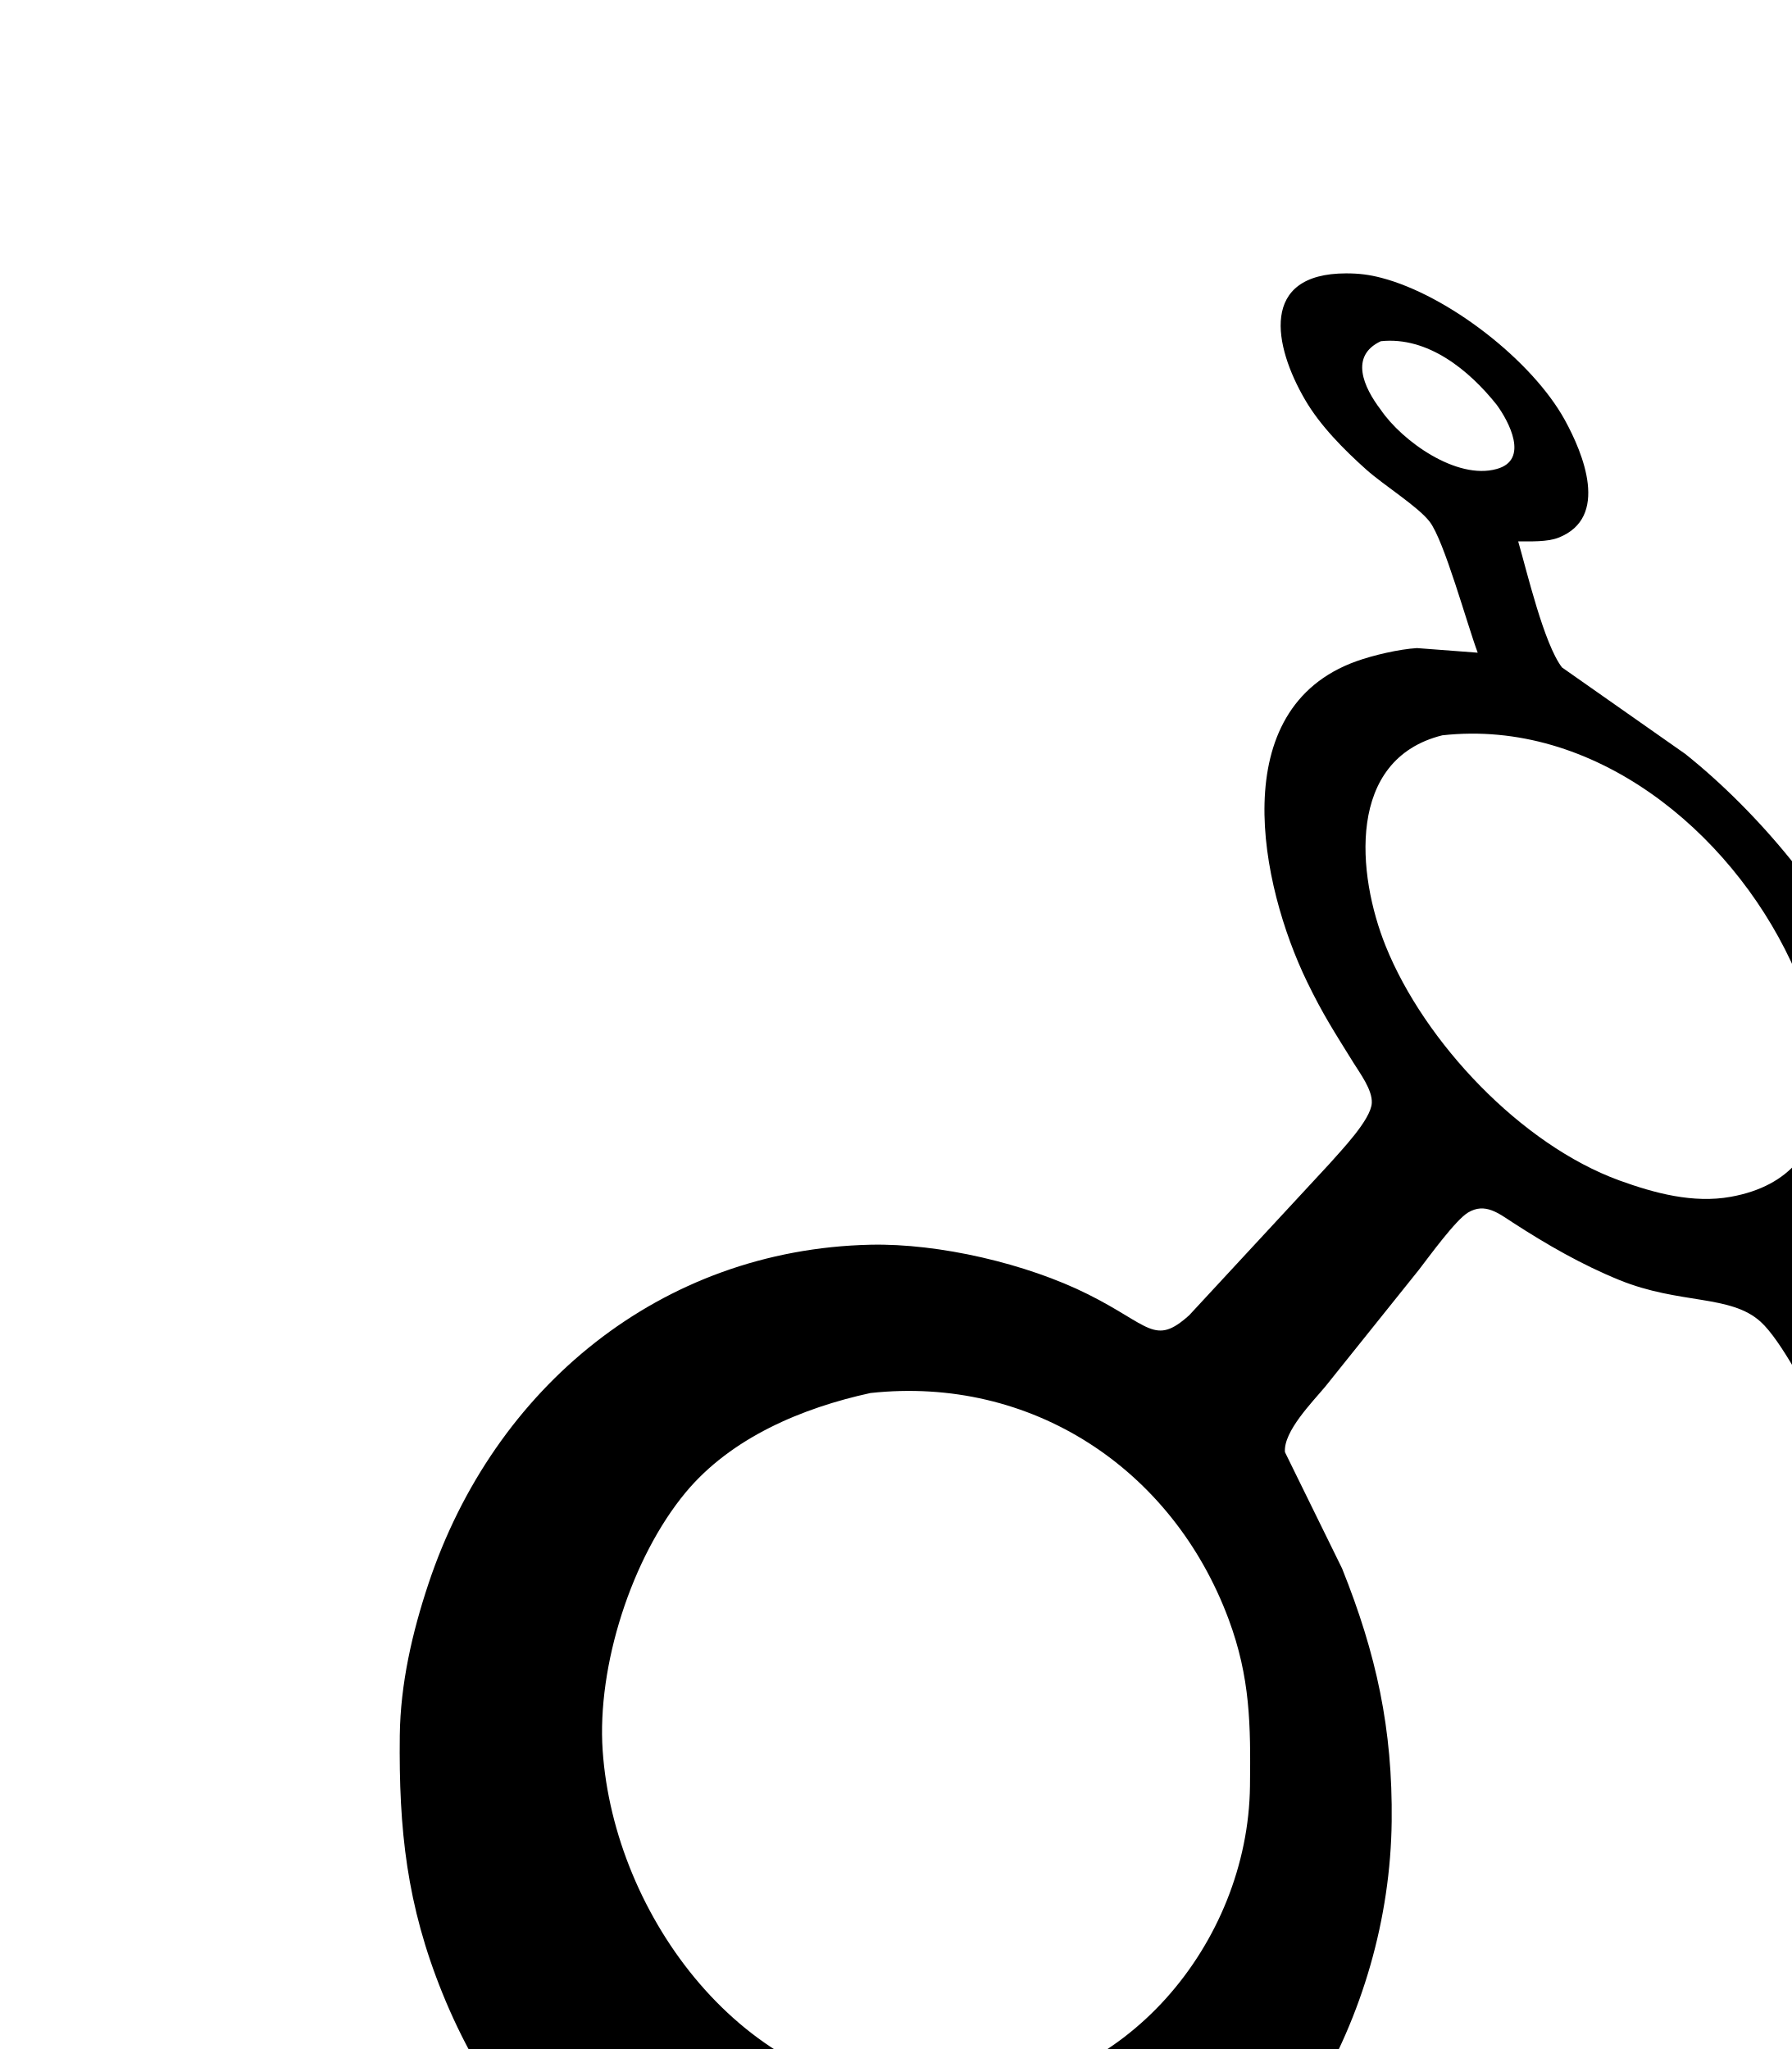
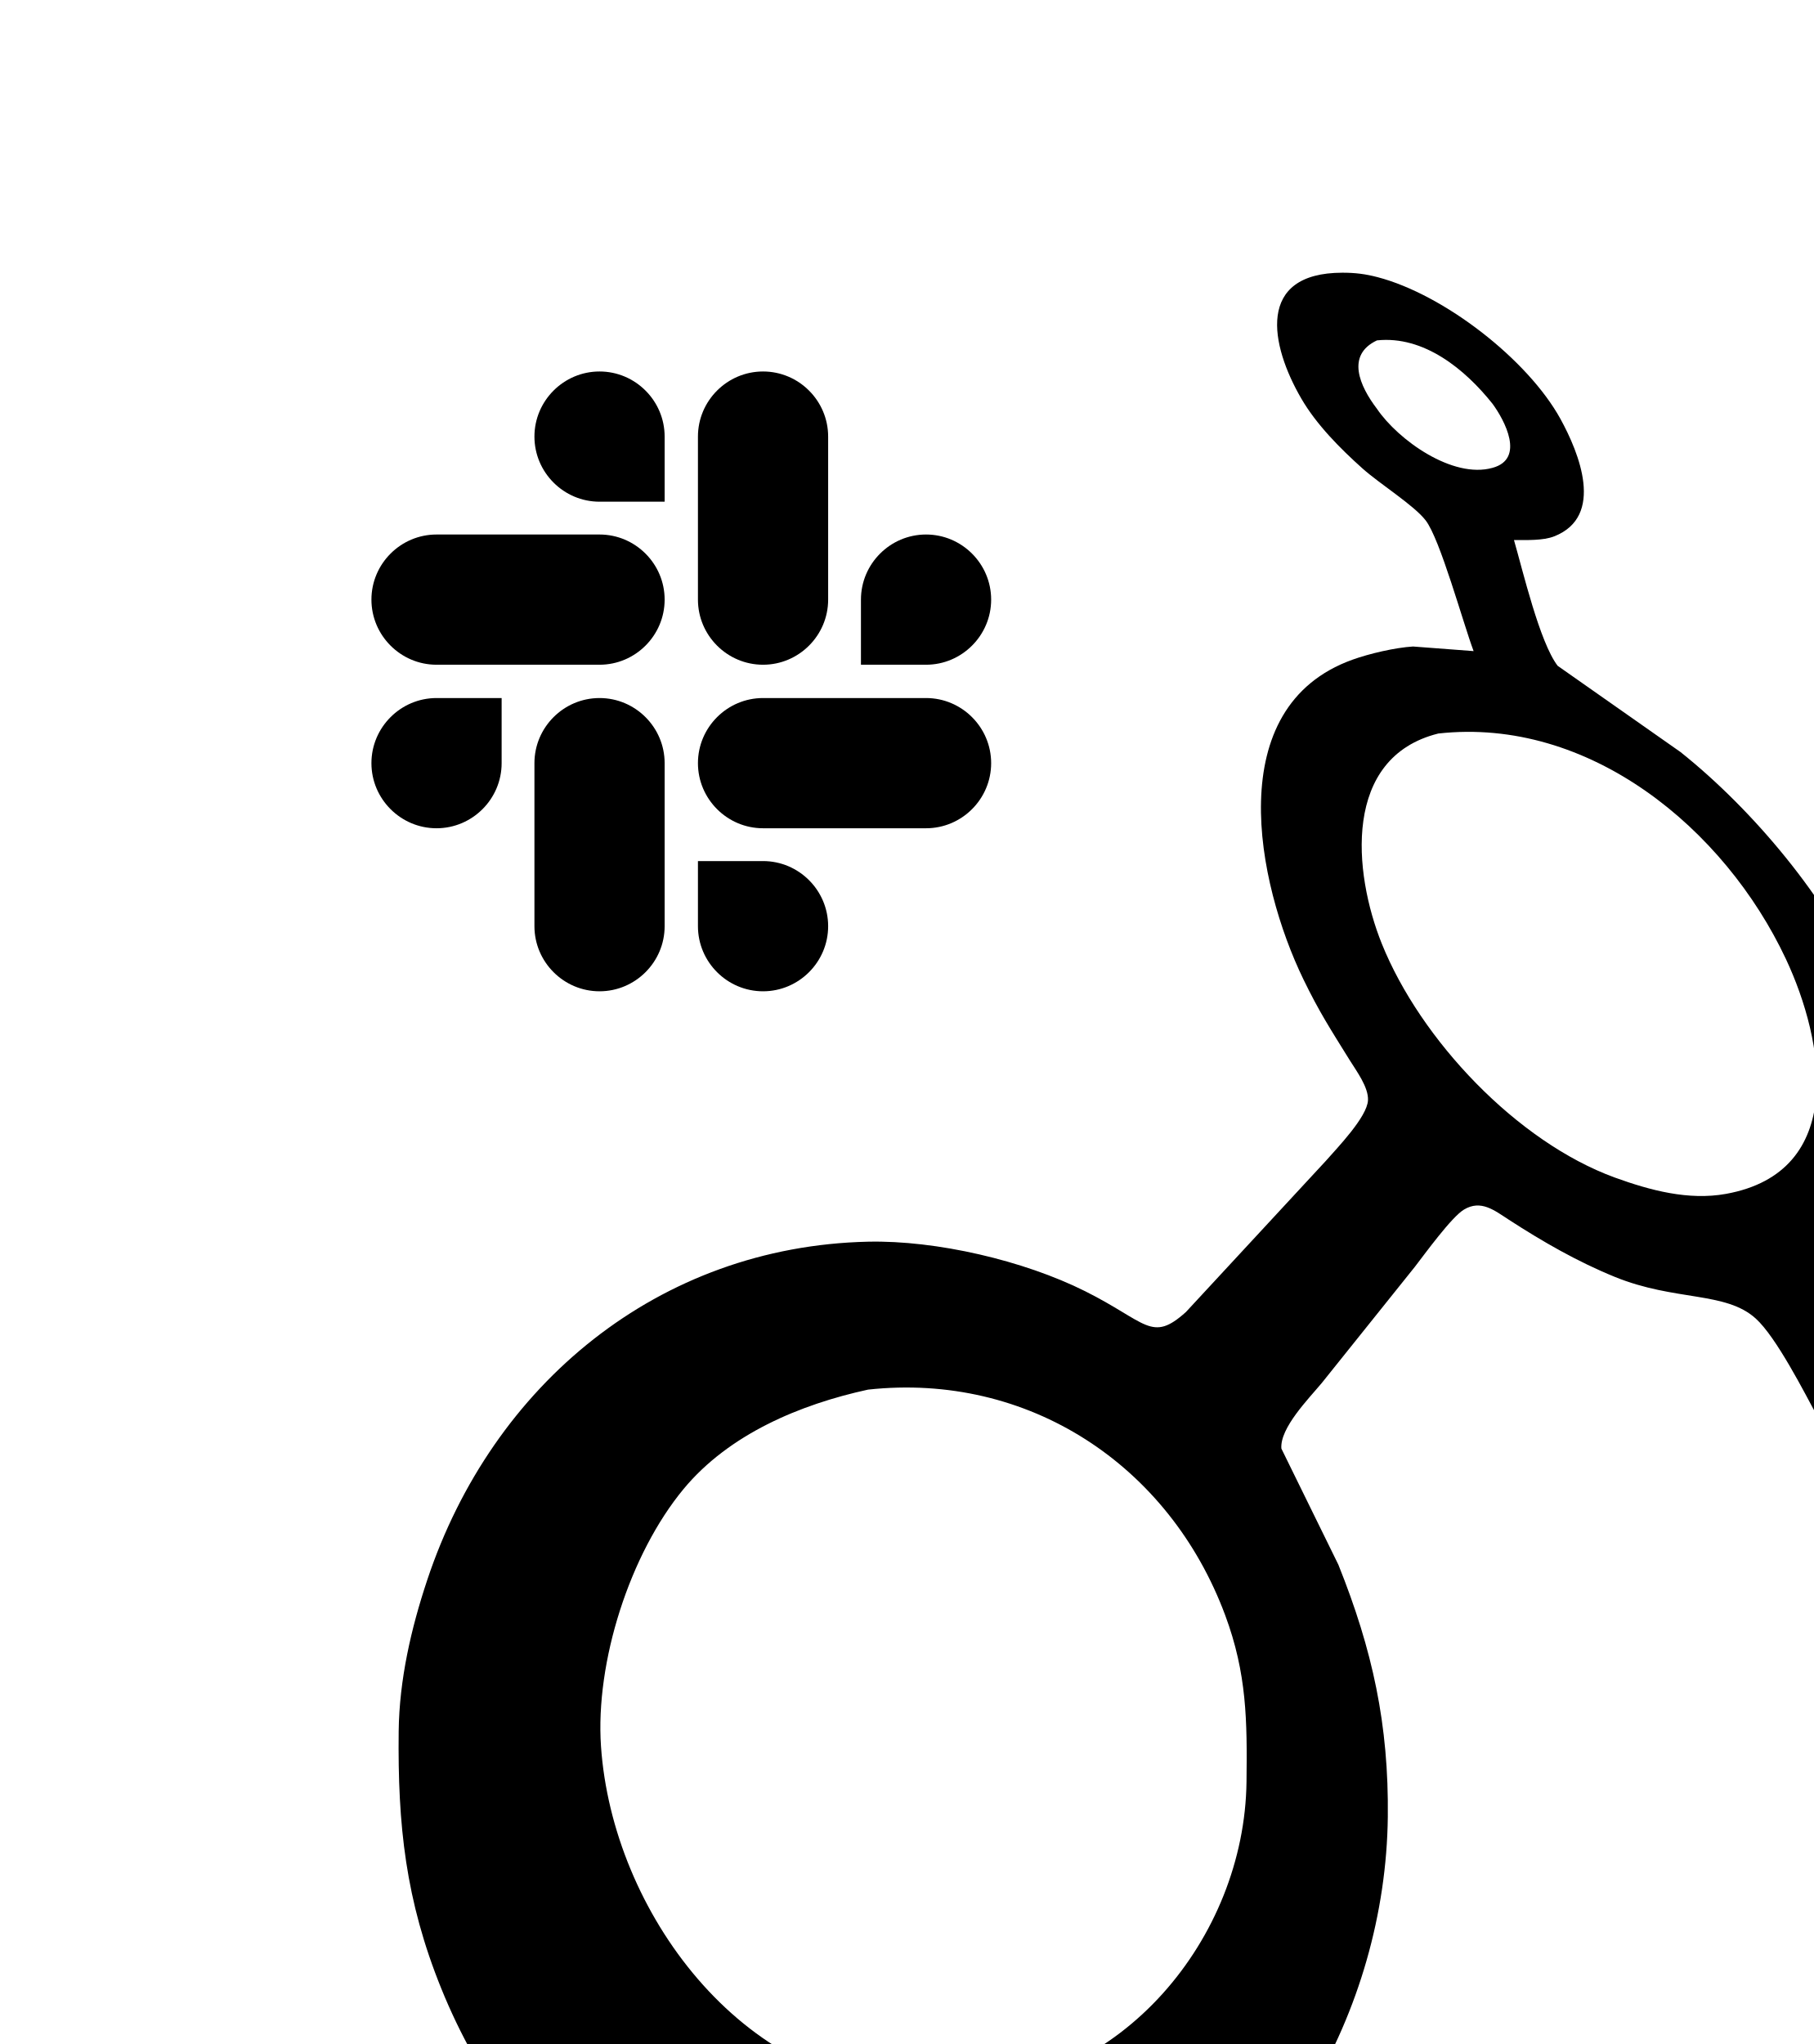
<svg xmlns="http://www.w3.org/2000/svg">
  <path id="democracy-lab" d="M 292.00,129.00            C 292.00,129.00 280.00,128.09 280.00,128.09              276.48,128.30 271.33,129.50 268.00,130.70              241.90,140.07 249.02,174.92 258.26,194.00              261.42,200.52 263.67,203.95 267.42,210.00              268.76,212.16 271.21,215.41 271.07,218.00              270.90,221.31 265.00,227.40 262.72,230.00              262.72,230.00 235.00,259.94 235.00,259.94              228.16,266.10 227.25,261.93 215.00,255.81              202.87,249.75 185.57,245.71 172.00,246.01              130.54,246.95 97.58,274.24 84.67,313.00              81.46,322.63 79.12,332.80 79.00,343.00              78.79,361.62 80.36,376.50 87.45,394.00              102.14,430.26 134.77,458.53 175.00,459.00              192.72,459.20 200.13,459.79 217.00,452.57              252.87,437.23 274.55,398.18 275.00,360.00              275.21,341.74 271.98,326.90 265.20,310.00              265.20,310.00 253.91,287.00 253.91,287.00              253.58,282.91 259.38,277.06 261.92,274.00              261.92,274.00 280.35,251.00 280.35,251.00              282.37,248.39 287.62,241.13 290.09,239.65              293.47,237.62 296.15,239.83 299.00,241.67              305.72,246.02 312.56,249.96 320.00,252.99              331.92,257.84 341.93,255.82 347.90,261.23              351.98,264.92 357.52,275.82 360.31,281.00              361.93,284.01 364.33,287.49 364.35,291.00              364.36,294.46 360.63,300.52 360.09,310.00              359.25,324.76 368.93,347.36 377.66,359.00              377.66,359.00 384.17,366.91 384.17,366.91              394.18,377.26 417.31,389.32 428.35,373.98              430.07,371.60 431.08,368.81 431.84,366.00              433.15,361.18 433.05,357.91 433.00,353.00              432.75,331.82 418.52,306.41 402.00,293.68              388.67,283.41 383.92,289.42 375.86,276.00              375.86,276.00 367.00,261.00 367.00,261.00              366.14,259.57 363.72,255.86 363.64,254.32              363.53,252.03 366.43,250.31 367.90,248.82              370.80,245.89 372.55,242.88 373.90,239.00              378.54,225.65 375.38,207.61 369.69,195.00              362.03,178.01 347.49,160.56 333.00,149.00              333.00,149.00 308.65,131.91 308.65,131.91              305.08,127.22 301.78,113.16 300.00,107.00              302.40,106.99 305.77,107.14 307.98,106.26              318.06,102.29 312.87,89.66 309.21,83.00              302.71,71.20 286.11,58.36 273.00,54.92              270.56,54.28 268.52,54.03 266.00,54.03              248.83,54.05 251.68,68.37 257.88,79.00              260.86,84.13 265.58,88.88 270.00,92.83              273.45,95.91 280.17,100.09 282.49,103.09              285.38,106.82 289.89,123.37 292.00,129.00 Z            M 272.85,67.44            C 282.15,66.45 290.33,73.19 295.75,80.00              298.15,83.28 302.25,90.92 295.75,92.69              287.83,94.92 277.03,87.15 272.85,81.00              269.40,76.47 266.68,70.34 272.85,67.44 Z            M 285.00,145.33            C 314.86,142.00 341.72,164.10 353.88,190.00              361.56,206.36 366.05,232.20 342.00,236.54              334.58,237.88 326.95,235.83 320.00,233.31              300.59,226.24 281.49,206.02 273.82,187.00              268.12,172.85 266.01,150.06 285.00,145.33 Z            M 172.00,275.32            C 203.75,271.86 231.68,290.22 242.77,320.00              247.08,331.58 247.14,340.94 247.00,353.00              246.63,384.03 222.06,413.62 190.00,414.00              190.00,414.00 182.00,414.00 182.00,414.00              147.07,413.59 121.33,378.68 119.09,346.00              117.94,329.29 124.80,307.87 135.46,295.00              144.47,284.14 158.52,278.26 172.00,275.32 Z            M 389.00,308.51            C 403.73,309.06 413.42,326.64 413.96,340.00              414.19,345.77 413.14,352.97 406.00,353.68              393.02,354.99 380.78,333.29 380.09,322.00              379.67,315.00 381.80,310.17 389.00,308.51 Z" />
+   <g id="slack-icon">
+     <g>
+       <path d="M99.4,151.2c0,7.1-5.8,12.9-12.9,12.9s-12.9-5.8-12.9-12.9c0-7.1,5.8-12.9,12.9-12.9h12.9V151.2z" />
+       <path d="M105.9,151.2c0-7.1,5.8-12.9,12.9-12.9s12.9,5.8,12.9,12.9v32.3c0,7.1-5.8,12.9-12.9,12.9s-12.9-5.8-12.9-12.9    C105.9,183.5,105.9,151.2,105.9,151.2z" />
+     </g>
+     <g>
+       <path d="M118.8,99.4c-7.1,0-12.9-5.8-12.9-12.9s5.8-12.9,12.9-12.9s12.9,5.8,12.9,12.9v12.9H118.8z" />
+       <path d="M118.8,105.9c7.1,0,12.9,5.8,12.9,12.9s-5.8,12.9-12.9,12.9H86.5c-7.1,0-12.9-5.8-12.9-12.9s5.8-12.9,12.9-12.9    C86.5,105.9,118.8,105.9,118.8,105.9z" />
+     </g>
+     <g>
+       <path d="M170.6,118.8c0-7.1,5.8-12.9,12.9-12.9c7.1,0,12.9,5.8,12.9,12.9s-5.8,12.9-12.9,12.9h-12.9V118.8z" />
+       <path d="M164.1,118.8c0,7.1-5.8,12.9-12.9,12.9c-7.1,0-12.9-5.8-12.9-12.9V86.5c0-7.1,5.8-12.9,12.9-12.9    c7.1,0,12.9,5.8,12.9,12.9V118.8z" />
+     </g>
+     <g>
+       <path d="M151.2,170.6c7.1,0,12.9,5.8,12.9,12.9c0,7.1-5.8,12.9-12.9,12.9c-7.1,0-12.9-5.8-12.9-12.9v-12.9H151.2z" />
+       <path d="M151.2,164.1c-7.1,0-12.9-5.8-12.9-12.9c0-7.1,5.8-12.9,12.9-12.9h32.3c7.1,0,12.9,5.8,12.9,12.9    c0,7.1-5.8,12.9-12.9,12.9H151.2z" />
+     </g>
+   </g>
</svg>
